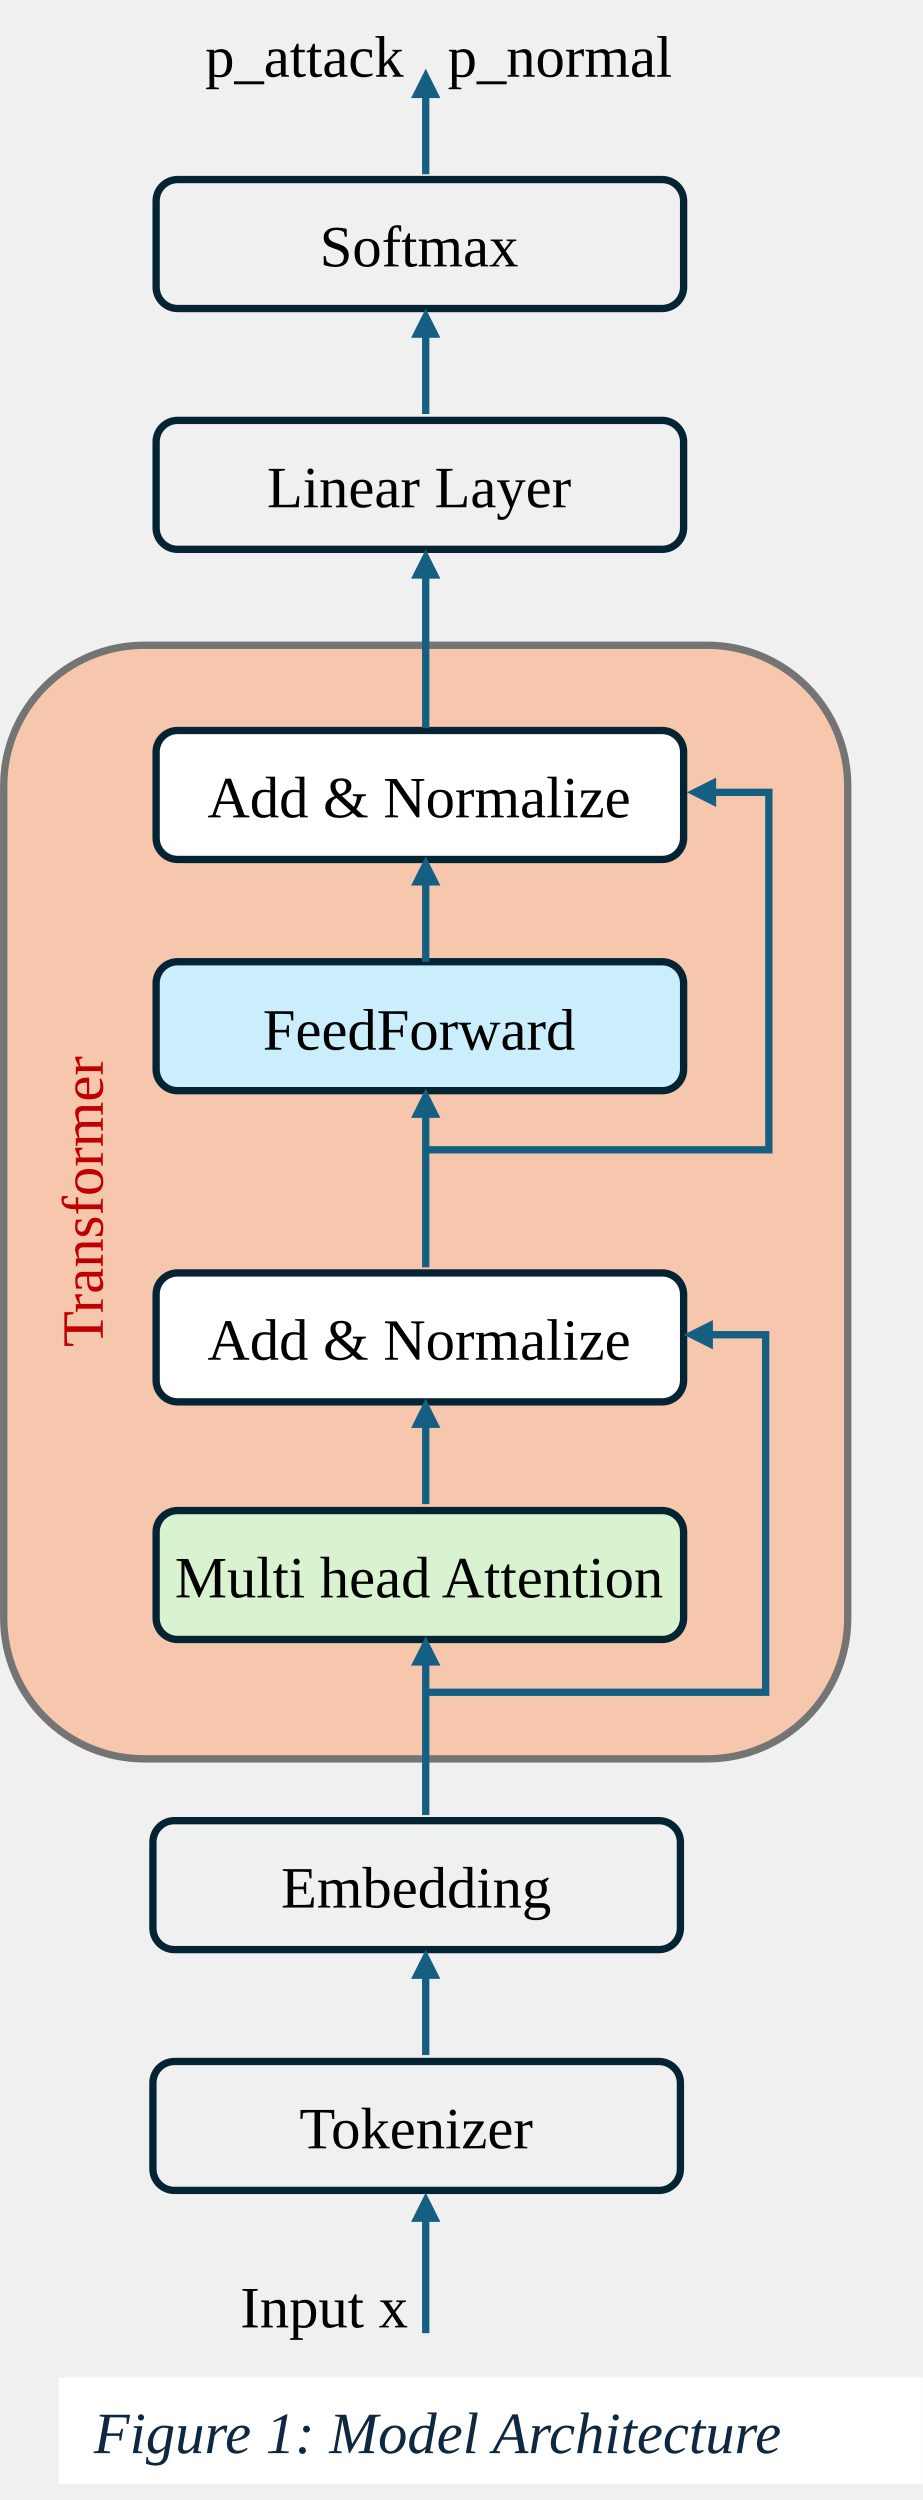
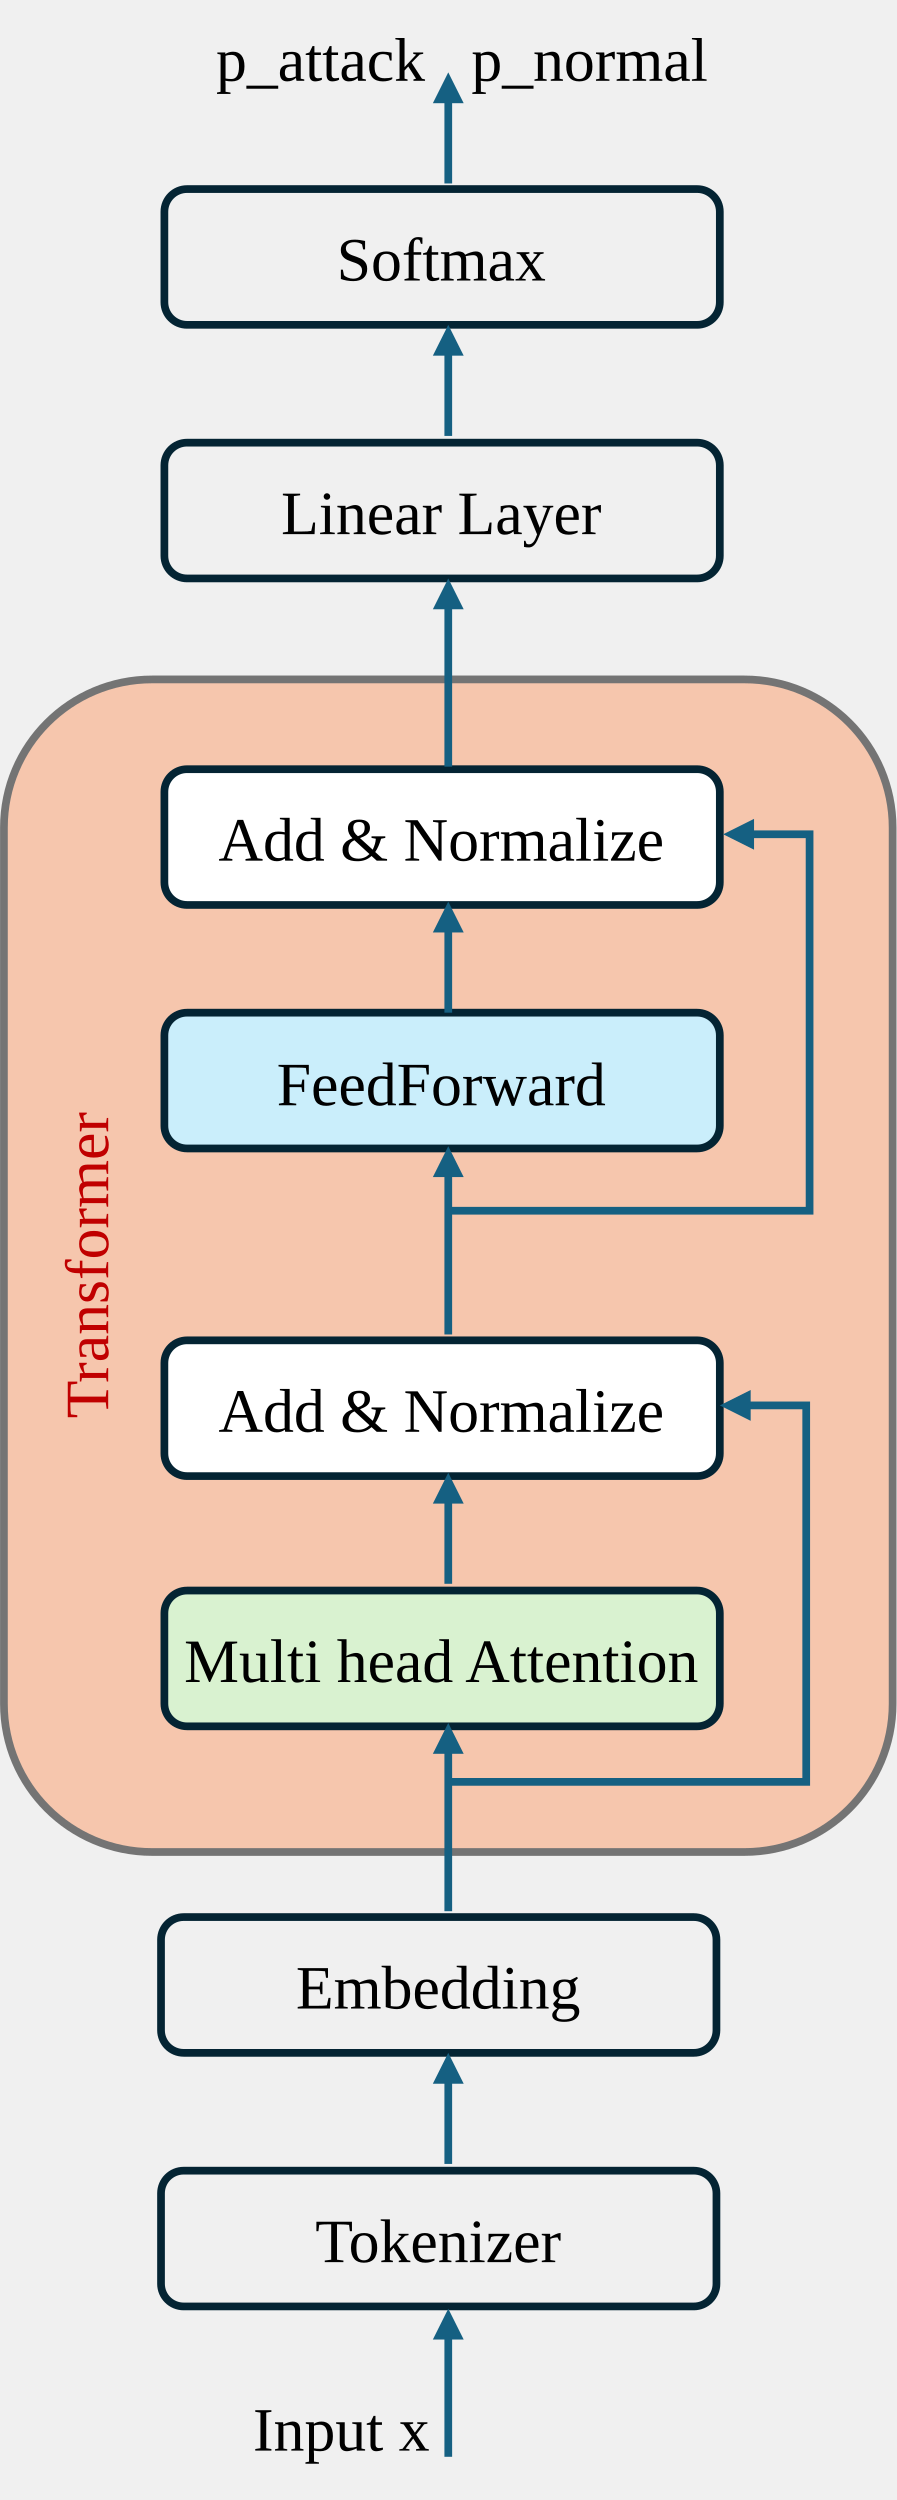
- <svg xmlns="http://www.w3.org/2000/svg" width="866" height="2346" xml:space="preserve" overflow="hidden">
+ <svg xmlns="http://www.w3.org/2000/svg" width="799" height="2228" xml:space="preserve" overflow="hidden">
  <g transform="translate(-308 -393)">
    <path d="M311.5 1130.5C311.5 1057.6 370.599 998.5 443.502 998.5L971.498 998.5C1044.4 998.5 1103.5 1057.6 1103.5 1130.5L1103.5 1911.5C1103.5 1984.4 1044.4 2043.5 971.498 2043.5L443.502 2043.5C370.599 2043.5 311.5 1984.4 311.5 1911.5Z" stroke="#747474" stroke-width="6.875" stroke-miterlimit="8" fill="#F6C6AD" fill-rule="evenodd" />
    <text fill="#C00000" font-family="Times New Roman,Times New Roman_MSFontService,sans-serif" font-weight="400" font-size="55" transform="matrix(6.12323e-17 -1 1 6.12323e-17 404.412 1657)">Transformer</text>
    <path d="M451.5 2347.67C451.5 2336.53 460.529 2327.5 471.667 2327.5L926.333 2327.5C937.471 2327.5 946.5 2336.53 946.5 2347.67L946.5 2428.33C946.5 2439.47 937.471 2448.5 926.333 2448.5L471.667 2448.5C460.529 2448.5 451.5 2439.47 451.5 2428.33Z" stroke="#042433" stroke-width="6.875" stroke-miterlimit="8" fill="none" fill-rule="evenodd" />
    <text font-family="Times New Roman,Times New Roman_MSFontService,sans-serif" font-weight="400" font-size="55" transform="matrix(1 0 0 1 588.97 2409)">Tokenizer</text>
    <path d="M451.5 2121.67C451.5 2110.53 460.529 2101.5 471.667 2101.5L926.333 2101.5C937.471 2101.5 946.5 2110.53 946.5 2121.67L946.5 2202.33C946.5 2213.47 937.471 2222.5 926.333 2222.5L471.667 2222.5C460.529 2222.5 451.5 2213.47 451.5 2202.33Z" stroke="#042433" stroke-width="6.875" stroke-miterlimit="8" fill="none" fill-rule="evenodd" />
    <text font-family="Times New Roman,Times New Roman_MSFontService,sans-serif" font-weight="400" font-size="55" transform="matrix(1 0 0 1 571.713 2183)">Embedding</text>
    <path d="M454.5 1830.67C454.5 1819.53 463.529 1810.5 474.667 1810.5L929.333 1810.5C940.471 1810.5 949.5 1819.53 949.5 1830.67L949.5 1911.33C949.5 1922.47 940.471 1931.5 929.333 1931.5L474.667 1931.5C463.529 1931.5 454.5 1922.47 454.5 1911.33Z" stroke="#042433" stroke-width="6.875" stroke-miterlimit="8" fill="#D9F2D0" fill-rule="evenodd" />
    <text font-family="Times New Roman,Times New Roman_MSFontService,sans-serif" font-weight="400" font-size="55" transform="matrix(1 0 0 1 472.095 1892)">Multi head Attention</text>
    <path d="M454.5 1315.67C454.5 1304.53 463.529 1295.5 474.667 1295.5L929.333 1295.5C940.471 1295.5 949.5 1304.53 949.5 1315.67L949.5 1396.33C949.5 1407.47 940.471 1416.5 929.333 1416.5L474.667 1416.5C463.529 1416.5 454.5 1407.47 454.5 1396.33Z" stroke="#042433" stroke-width="6.875" stroke-miterlimit="8" fill="#CAEEFB" fill-rule="evenodd" />
    <text font-family="Times New Roman,Times New Roman_MSFontService,sans-serif" font-weight="400" font-size="55" transform="matrix(1 0 0 1 554.629 1378)">FeedForward</text>
    <path d="M454.5 1098.67C454.5 1087.53 463.529 1078.5 474.667 1078.5L929.333 1078.5C940.471 1078.5 949.5 1087.53 949.5 1098.67L949.5 1179.33C949.5 1190.47 940.471 1199.5 929.333 1199.5L474.667 1199.5C463.529 1199.5 454.5 1190.47 454.5 1179.33Z" stroke="#042433" stroke-width="6.875" stroke-miterlimit="8" fill="#FFFFFF" fill-rule="evenodd" />
    <text font-family="Times New Roman,Times New Roman_MSFontService,sans-serif" font-weight="400" font-size="55" transform="matrix(1 0 0 1 502.7 1160)">Add &amp; Normalize</text>
    <path d="M454.5 807.667C454.5 796.529 463.529 787.5 474.667 787.5L929.333 787.5C940.471 787.5 949.5 796.529 949.5 807.667L949.5 888.333C949.5 899.471 940.471 908.5 929.333 908.5L474.667 908.5C463.529 908.5 454.5 899.471 454.5 888.333Z" stroke="#042433" stroke-width="6.875" stroke-miterlimit="8" fill="none" fill-rule="evenodd" />
    <text font-family="Times New Roman,Times New Roman_MSFontService,sans-serif" font-weight="400" font-size="55" transform="matrix(1 0 0 1 558.513 869)">Linear Layer</text>
    <path d="M454.5 581.667C454.5 570.529 463.529 561.5 474.667 561.5L929.333 561.5C940.471 561.5 949.5 570.529 949.5 581.667L949.5 662.333C949.5 673.471 940.471 682.5 929.333 682.5L474.667 682.5C463.529 682.5 454.5 673.471 454.5 662.333Z" stroke="#042433" stroke-width="6.875" stroke-miterlimit="8" fill="none" fill-rule="evenodd" />
    <text font-family="Times New Roman,Times New Roman_MSFontService,sans-serif" font-weight="400" font-size="55" transform="matrix(1 0 0 1 608.059 643)">Softmax</text>
    <path d="M454.5 1607.67C454.5 1596.53 463.529 1587.5 474.667 1587.5L929.333 1587.5C940.471 1587.5 949.5 1596.53 949.5 1607.67L949.5 1688.33C949.5 1699.47 940.471 1708.5 929.333 1708.5L474.667 1708.5C463.529 1708.5 454.5 1699.47 454.5 1688.33Z" stroke="#042433" stroke-width="6.875" stroke-miterlimit="8" fill="#FFFFFF" fill-rule="evenodd" />
    <text font-family="Times New Roman,Times New Roman_MSFontService,sans-serif" font-weight="400" font-size="55" transform="matrix(1 0 0 1 502.7 1669)">Add &amp; Normalize</text>
    <text font-family="Times New Roman,Times New Roman_MSFontService,sans-serif" font-weight="400" font-size="55" transform="matrix(1 0 0 1 533.5 2577)">Input x</text>
    <path d="M3.438-1.2531e-05 3.438 76.083-3.437 76.083-3.438 1.2531e-05ZM13.75 71.5 0 99-13.75 71.5Z" fill="#156082" transform="matrix(1 0 0 -1 707.5 781.5)" />
    <path d="M3.438-1.2531e-05 3.438 76.083-3.437 76.083-3.438 1.2531e-05ZM13.75 71.5 0 99-13.75 71.5Z" fill="#156082" transform="matrix(1 0 0 -1 707.5 556.5)" />
    <text font-family="Times New Roman,Times New Roman_MSFontService,sans-serif" font-weight="400" font-size="55" transform="matrix(1 0 0 1 500.5 465)">p_attack   p_normal</text>
    <path d="M3.438-7.39534e-06 3.438 144.833-3.437 144.833-3.438 7.39534e-06ZM13.75 140.25 0 167.75-13.75 140.25Z" fill="#156082" transform="matrix(1 0 0 -1 707.5 1076.25)" />
    <path d="M3.438-1.2531e-05 3.438 76.083-3.437 76.083-3.438 1.2531e-05ZM13.75 71.5 0 99-13.75 71.5Z" fill="#156082" transform="matrix(1 0 0 -1 707.5 1295.5)" />
    <path d="M3.438-7.39534e-06 3.438 144.833-3.437 144.833-3.438 7.39534e-06ZM13.75 140.25 0 167.75-13.75 140.25Z" fill="#156082" transform="matrix(1 0 0 -1 707.5 1582.25)" />
    <path d="M3.438-1.2531e-05 3.438 76.083-3.437 76.083-3.438 1.2531e-05ZM13.75 71.5 0 99-13.75 71.5Z" fill="#156082" transform="matrix(1 0 0 -1 707.5 1804.5)" />
    <path d="M3.438-7.39534e-06 3.438 144.833-3.437 144.833-3.438 7.39534e-06ZM13.75 140.25 0 167.75-13.75 140.25Z" fill="#156082" transform="matrix(1 0 0 -1 707.5 2096.25)" />
    <path d="M3.438-9.39824e-06 3.438 109.083-3.437 109.083-3.438 9.39824e-06ZM13.75 104.5 0 132-13.75 104.5Z" fill="#156082" transform="matrix(1 0 0 -1 707.5 2582.5)" />
    <path d="M3.438-1.2531e-05 3.438 76.083-3.437 76.083-3.438 1.2531e-05ZM13.75 71.5 0 99-13.75 71.5Z" fill="#156082" transform="matrix(1 0 0 -1 707.5 2321.5)" />
    <path d="M0-3.438 322.437-3.438 322.437 338.938 264.917 338.938 264.917 332.062 319 332.062 315.562 335.5 315.562 0 319 3.438 0 3.438ZM269.5 349.25 242 335.5 269.5 321.75Z" fill="#156082" transform="matrix(1 0 0 -1 707.5 1981)" />
    <path d="M0-3.438 322.437-3.438 322.437 338.938 264.917 338.938 264.917 332.062 319 332.062 315.562 335.5 315.562 0 319 3.438 0 3.438ZM269.5 349.25 242 335.5 269.5 321.75Z" fill="#156082" transform="matrix(1 0 0 -1 710.5 1472)" />
-     <rect x="363" y="2624" width="811" height="100" fill="#FFFFFF" />
-     <text fill="#0E2841" font-family="Times New Roman,Times New Roman_MSFontService,sans-serif" font-style="italic" font-weight="400" font-size="55" transform="matrix(1 0 0 1 396 2695)">Figure 1: Model Architecture</text>
  </g>
</svg>
